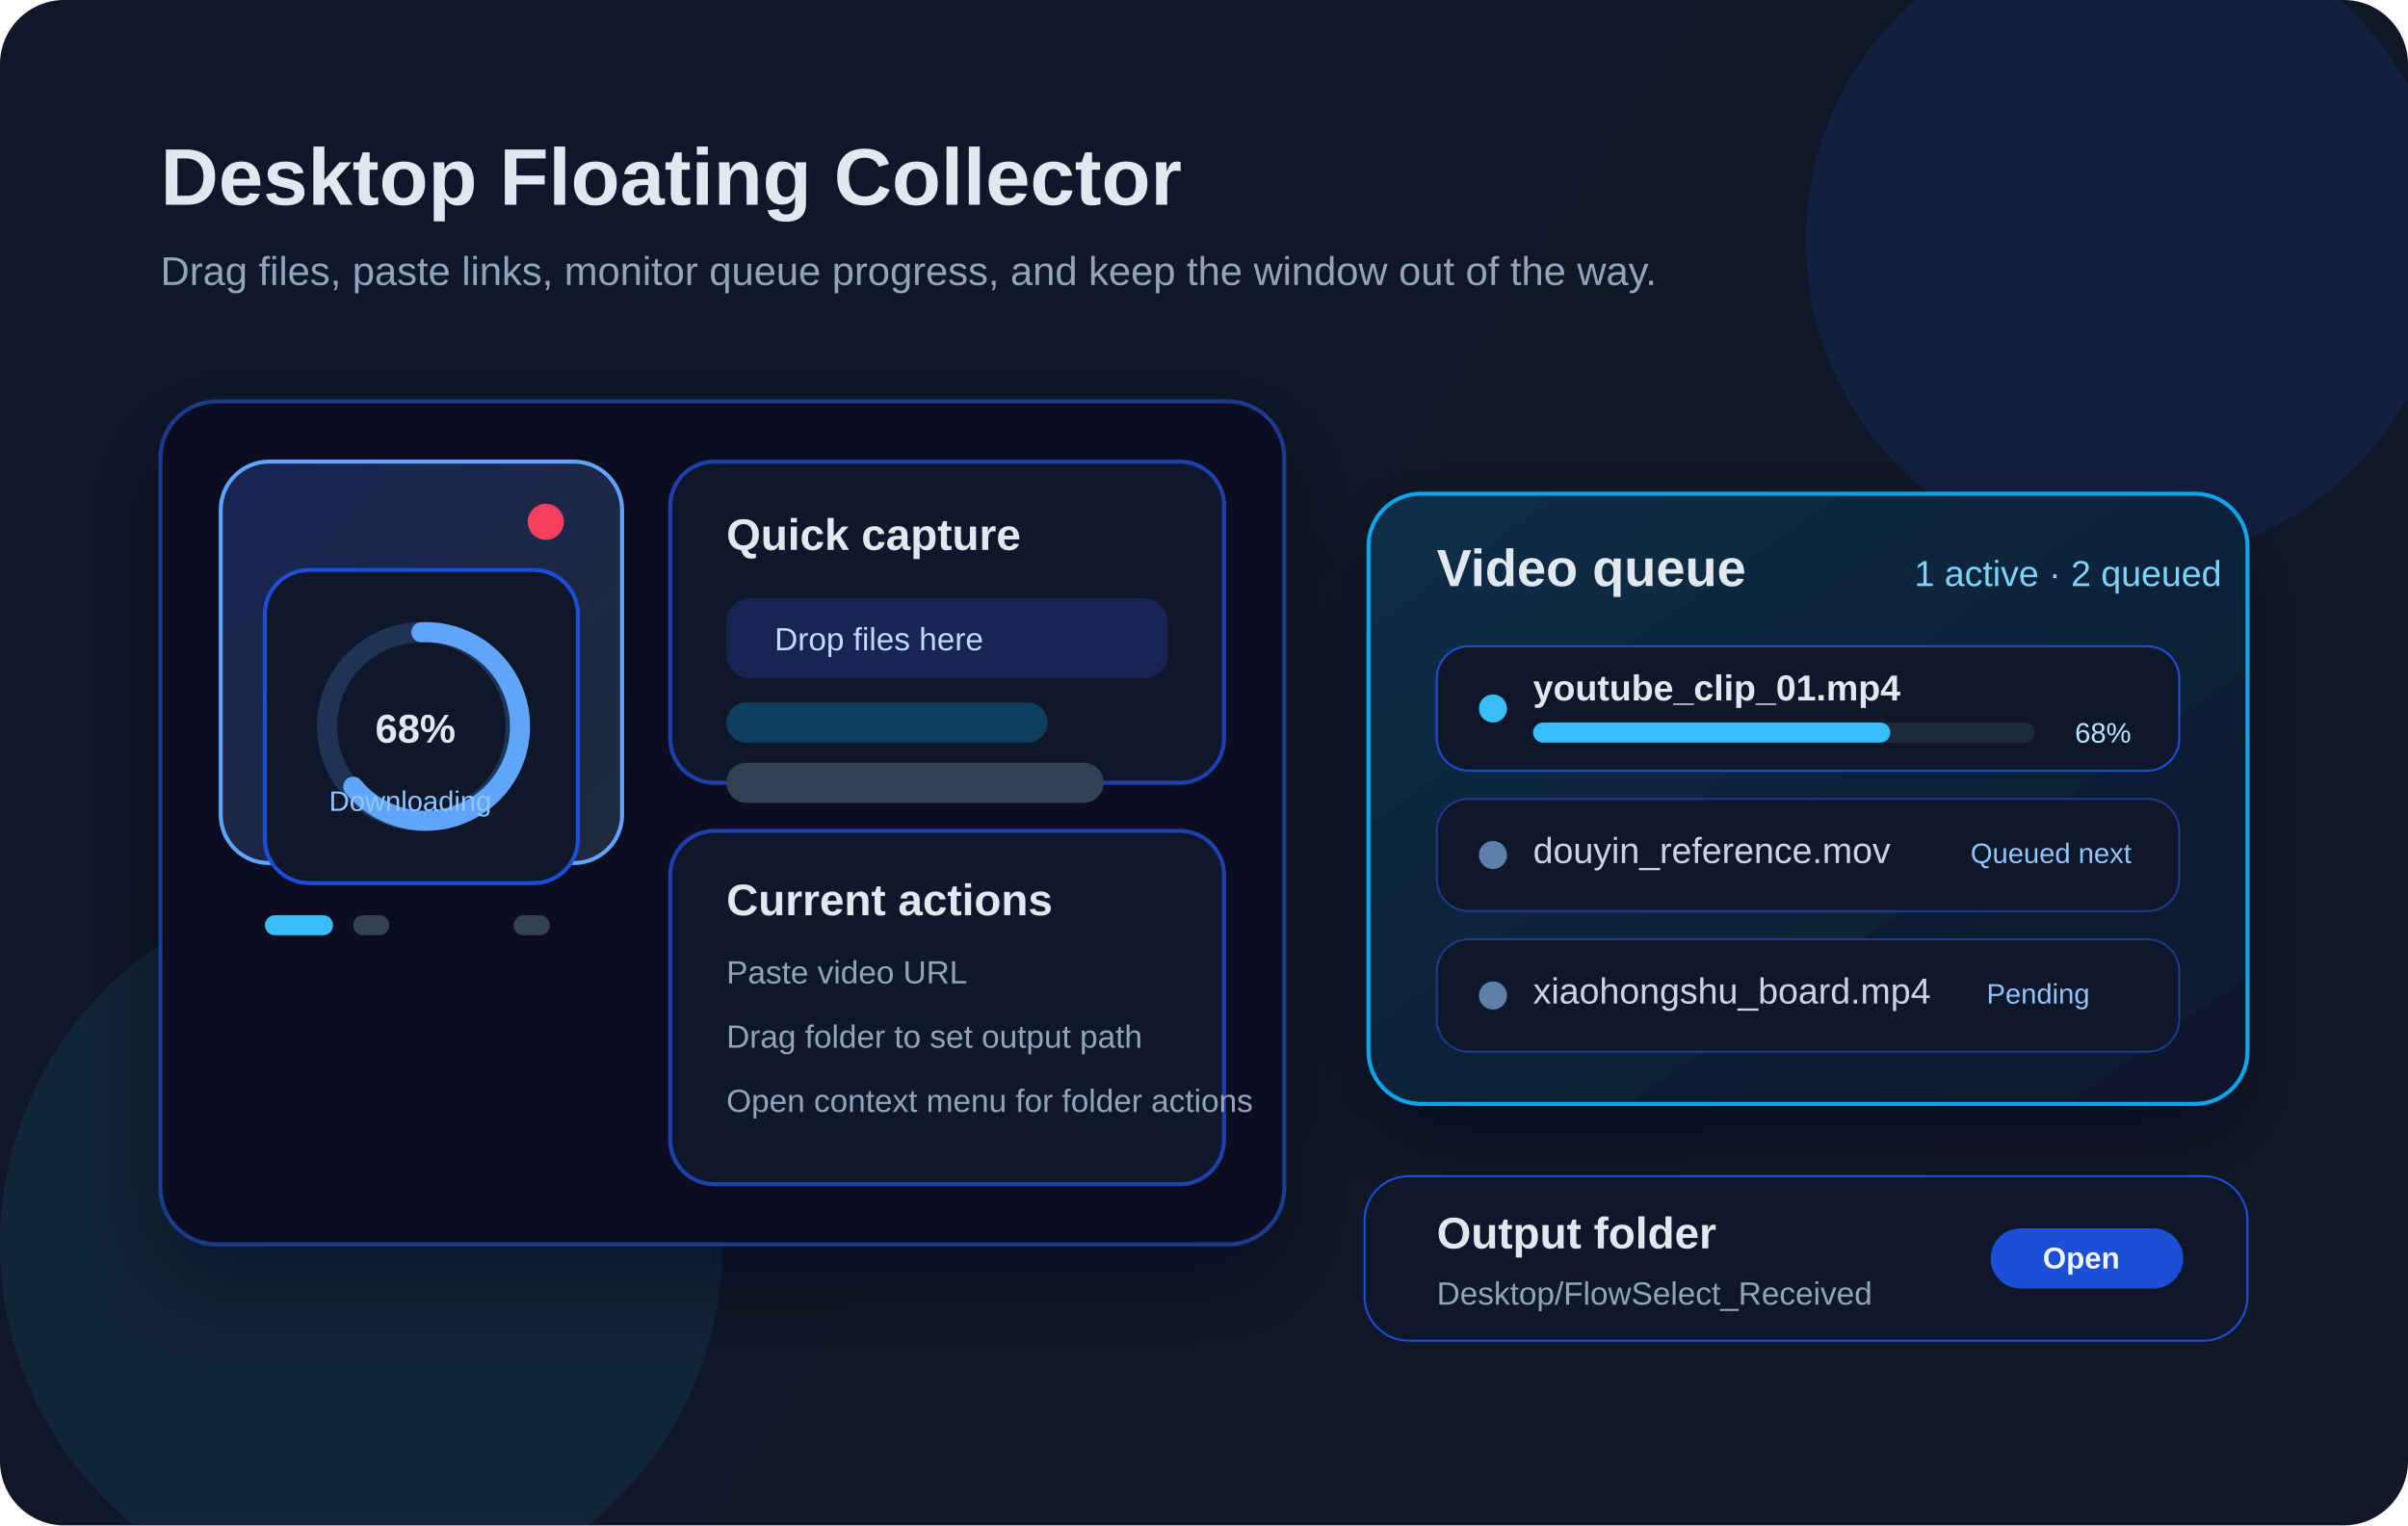
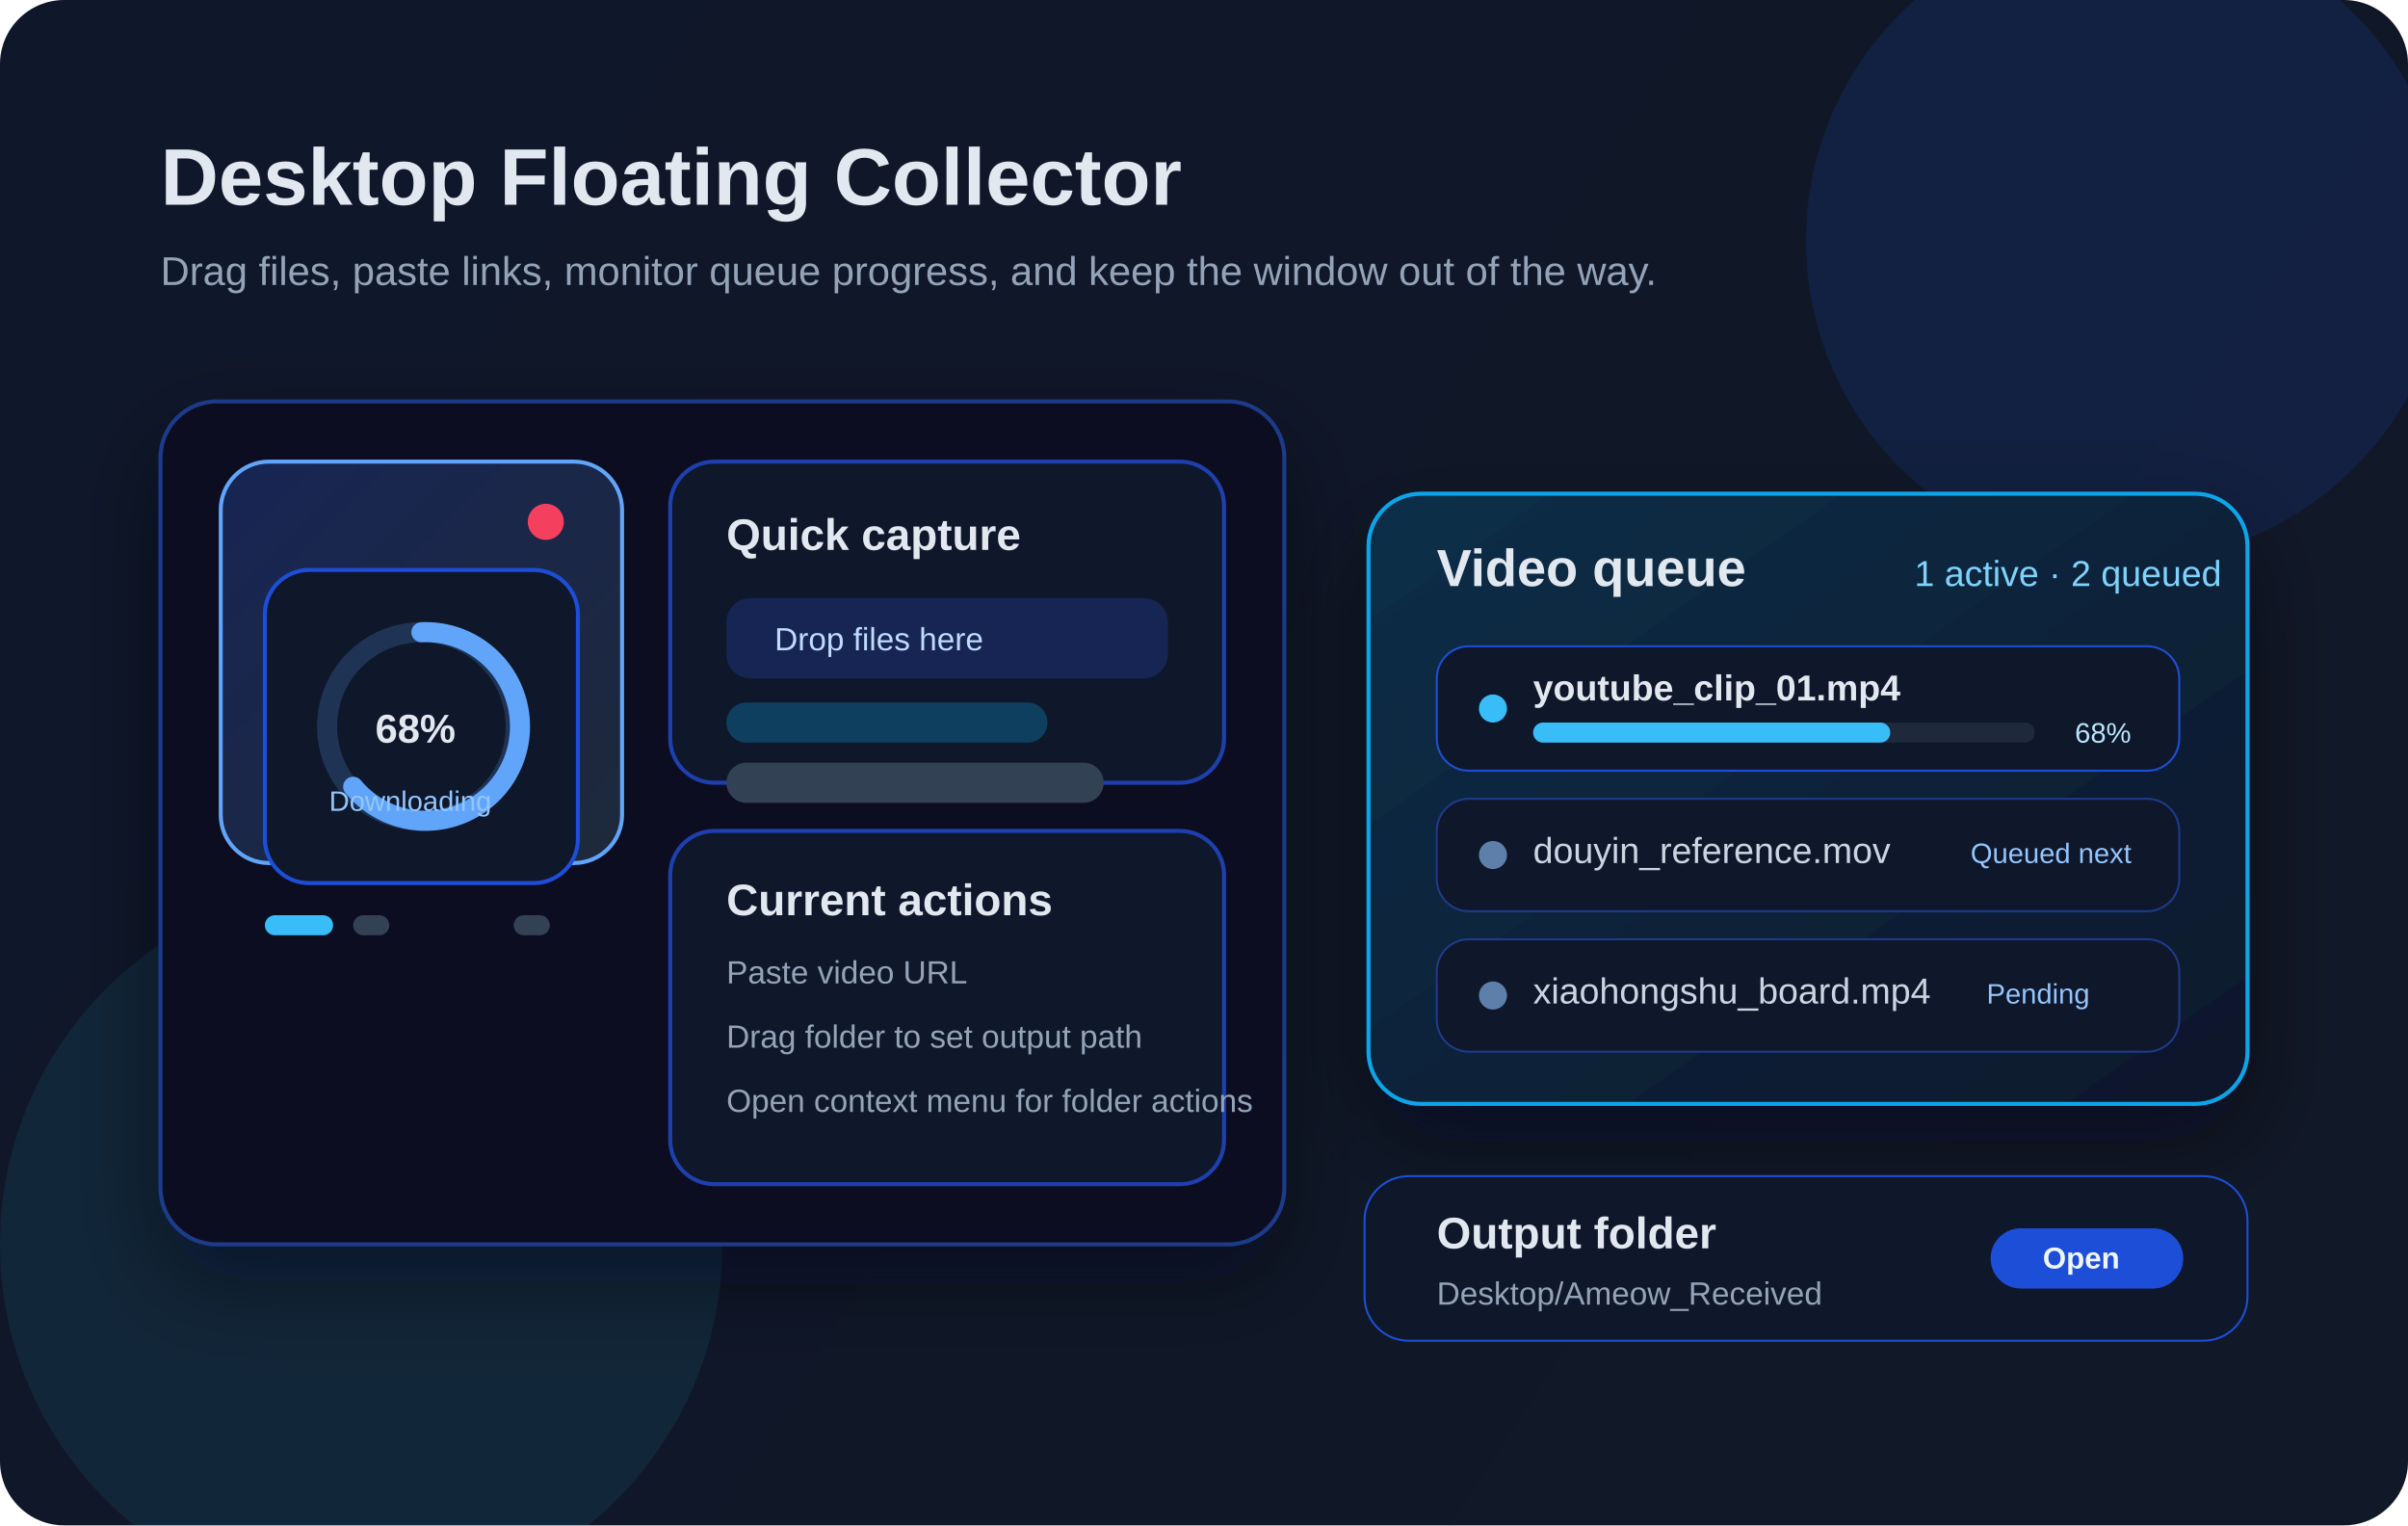
<svg xmlns="http://www.w3.org/2000/svg" width="1200" height="760" viewBox="0 0 1200 760" fill="none">
  <defs>
    <linearGradient id="bg" x1="80" y1="40" x2="1120" y2="720" gradientUnits="userSpaceOnUse">
      <stop stop-color="#0F172A" />
      <stop offset="1" stop-color="#111827" />
    </linearGradient>
    <linearGradient id="card" x1="0" y1="0" x2="1" y2="1">
      <stop stop-color="#172554" />
      <stop offset="1" stop-color="#1E293B" />
    </linearGradient>
    <linearGradient id="queue" x1="0" y1="0" x2="1" y2="1">
      <stop stop-color="#082F49" />
      <stop offset="1" stop-color="#0F172A" />
    </linearGradient>
    <filter id="shadow" x="-20%" y="-20%" width="140%" height="140%">
      <feDropShadow dx="0" dy="18" stdDeviation="22" flood-color="#020617" flood-opacity="0.45" />
    </filter>
  </defs>
  <rect width="1200" height="760" rx="32" fill="url(#bg)" />
  <circle cx="1060" cy="120" r="160" fill="#1D4ED8" opacity="0.14" />
  <circle cx="180" cy="620" r="180" fill="#22D3EE" opacity="0.08" />
  <text x="80" y="102" fill="#E2E8F0" font-family="Segoe UI, Arial, sans-serif" font-size="40" font-weight="700">Desktop Floating Collector</text>
  <text x="80" y="142" fill="#94A3B8" font-family="Segoe UI, Arial, sans-serif" font-size="20">Drag files, paste links, monitor queue progress, and keep the window out of the way.</text>
  <rect x="80" y="200" width="560" height="420" rx="28" fill="#0B1120" stroke="#1E3A8A" stroke-width="2" filter="url(#shadow)" />
  <rect x="110" y="230" width="200" height="200" rx="24" fill="url(#card)" stroke="#60A5FA" stroke-width="2" />
  <circle cx="272" cy="260" r="9" fill="#F43F5E" />
  <rect x="132" y="284" width="156" height="156" rx="22" fill="#0F172A" stroke="#1D4ED8" stroke-width="2" />
  <circle cx="210" cy="362" r="47" stroke="#60A5FA" stroke-width="10" opacity="0.2" />
  <path d="M210 315 A47 47 0 1 1 176 392" stroke="#60A5FA" stroke-width="10" stroke-linecap="round" />
  <text x="187" y="370" fill="#E2E8F0" font-family="Segoe UI, Arial, sans-serif" font-size="20" font-weight="700">68%</text>
  <text x="164" y="404" fill="#93C5FD" font-family="Segoe UI, Arial, sans-serif" font-size="14">Downloading</text>
  <rect x="132" y="456" width="34" height="10" rx="5" fill="#38BDF8" />
  <rect x="176" y="456" width="18" height="10" rx="5" fill="#334155" />
  <rect x="256" y="456" width="18" height="10" rx="5" fill="#334155" />
  <rect x="334" y="230" width="276" height="160" rx="22" fill="#0F172A" stroke="#1E40AF" stroke-width="2" />
  <text x="362" y="274" fill="#E2E8F0" font-family="Segoe UI, Arial, sans-serif" font-size="22" font-weight="700">Quick capture</text>
  <rect x="362" y="298" width="220" height="40" rx="12" fill="#172554" />
  <text x="386" y="324" fill="#BFDBFE" font-family="Segoe UI, Arial, sans-serif" font-size="16">Drop files here</text>
  <rect x="362" y="350" width="160" height="20" rx="10" fill="#0EA5E9" opacity="0.28" />
  <rect x="362" y="380" width="188" height="20" rx="10" fill="#334155" />
  <rect x="334" y="414" width="276" height="176" rx="22" fill="#0F172A" stroke="#1E40AF" stroke-width="2" />
  <text x="362" y="456" fill="#E2E8F0" font-family="Segoe UI, Arial, sans-serif" font-size="22" font-weight="700">Current actions</text>
  <text x="362" y="490" fill="#94A3B8" font-family="Segoe UI, Arial, sans-serif" font-size="16">Paste video URL</text>
  <text x="362" y="522" fill="#94A3B8" font-family="Segoe UI, Arial, sans-serif" font-size="16">Drag folder to set output path</text>
  <text x="362" y="554" fill="#94A3B8" font-family="Segoe UI, Arial, sans-serif" font-size="16">Open context menu for folder actions</text>
  <rect x="682" y="246" width="438" height="304" rx="26" fill="url(#queue)" stroke="#0EA5E9" stroke-width="2" filter="url(#shadow)" />
  <text x="716" y="292" fill="#E2E8F0" font-family="Segoe UI, Arial, sans-serif" font-size="26" font-weight="700">Video queue</text>
  <text x="954" y="292" fill="#7DD3FC" font-family="Segoe UI, Arial, sans-serif" font-size="18">1 active · 2 queued</text>
  <rect x="716" y="322" width="370" height="62" rx="16" fill="#0F172A" stroke="#1D4ED8" />
  <circle cx="744" cy="353" r="7" fill="#38BDF8" />
  <text x="764" y="349" fill="#E2E8F0" font-family="Segoe UI, Arial, sans-serif" font-size="18" font-weight="600">youtube_clip_01.mp4</text>
  <rect x="764" y="360" width="250" height="10" rx="5" fill="#1E293B" />
  <rect x="764" y="360" width="178" height="10" rx="5" fill="#38BDF8" />
  <text x="1034" y="370" fill="#BAE6FD" font-family="Segoe UI, Arial, sans-serif" font-size="14">68%</text>
  <rect x="716" y="398" width="370" height="56" rx="16" fill="#0F172A" stroke="#1E3A8A" />
  <circle cx="744" cy="426" r="7" fill="#93C5FD" opacity="0.6" />
  <text x="764" y="430" fill="#CBD5E1" font-family="Segoe UI, Arial, sans-serif" font-size="18">douyin_reference.mov</text>
  <text x="982" y="430" fill="#93C5FD" font-family="Segoe UI, Arial, sans-serif" font-size="14">Queued next</text>
  <rect x="716" y="468" width="370" height="56" rx="16" fill="#0F172A" stroke="#1E3A8A" />
  <circle cx="744" cy="496" r="7" fill="#93C5FD" opacity="0.6" />
  <text x="764" y="500" fill="#CBD5E1" font-family="Segoe UI, Arial, sans-serif" font-size="18">xiaohongshu_board.mp4</text>
  <text x="990" y="500" fill="#93C5FD" font-family="Segoe UI, Arial, sans-serif" font-size="14">Pending</text>
  <rect x="680" y="586" width="440" height="82" rx="22" fill="#0F172A" stroke="#1D4ED8" />
  <text x="716" y="622" fill="#E2E8F0" font-family="Segoe UI, Arial, sans-serif" font-size="22" font-weight="700">Output folder</text>
-   <text x="716" y="650" fill="#94A3B8" font-family="Segoe UI, Arial, sans-serif" font-size="16">Desktop/FlowSelect_Received</text>
+   <text x="716" y="650" fill="#94A3B8" font-family="Segoe UI, Arial, sans-serif" font-size="16">Desktop/Ameow_Received</text>
  <rect x="992" y="612" width="96" height="30" rx="15" fill="#1D4ED8" />
  <text x="1018" y="632" fill="#EFF6FF" font-family="Segoe UI, Arial, sans-serif" font-size="15" font-weight="700">Open</text>
</svg>
